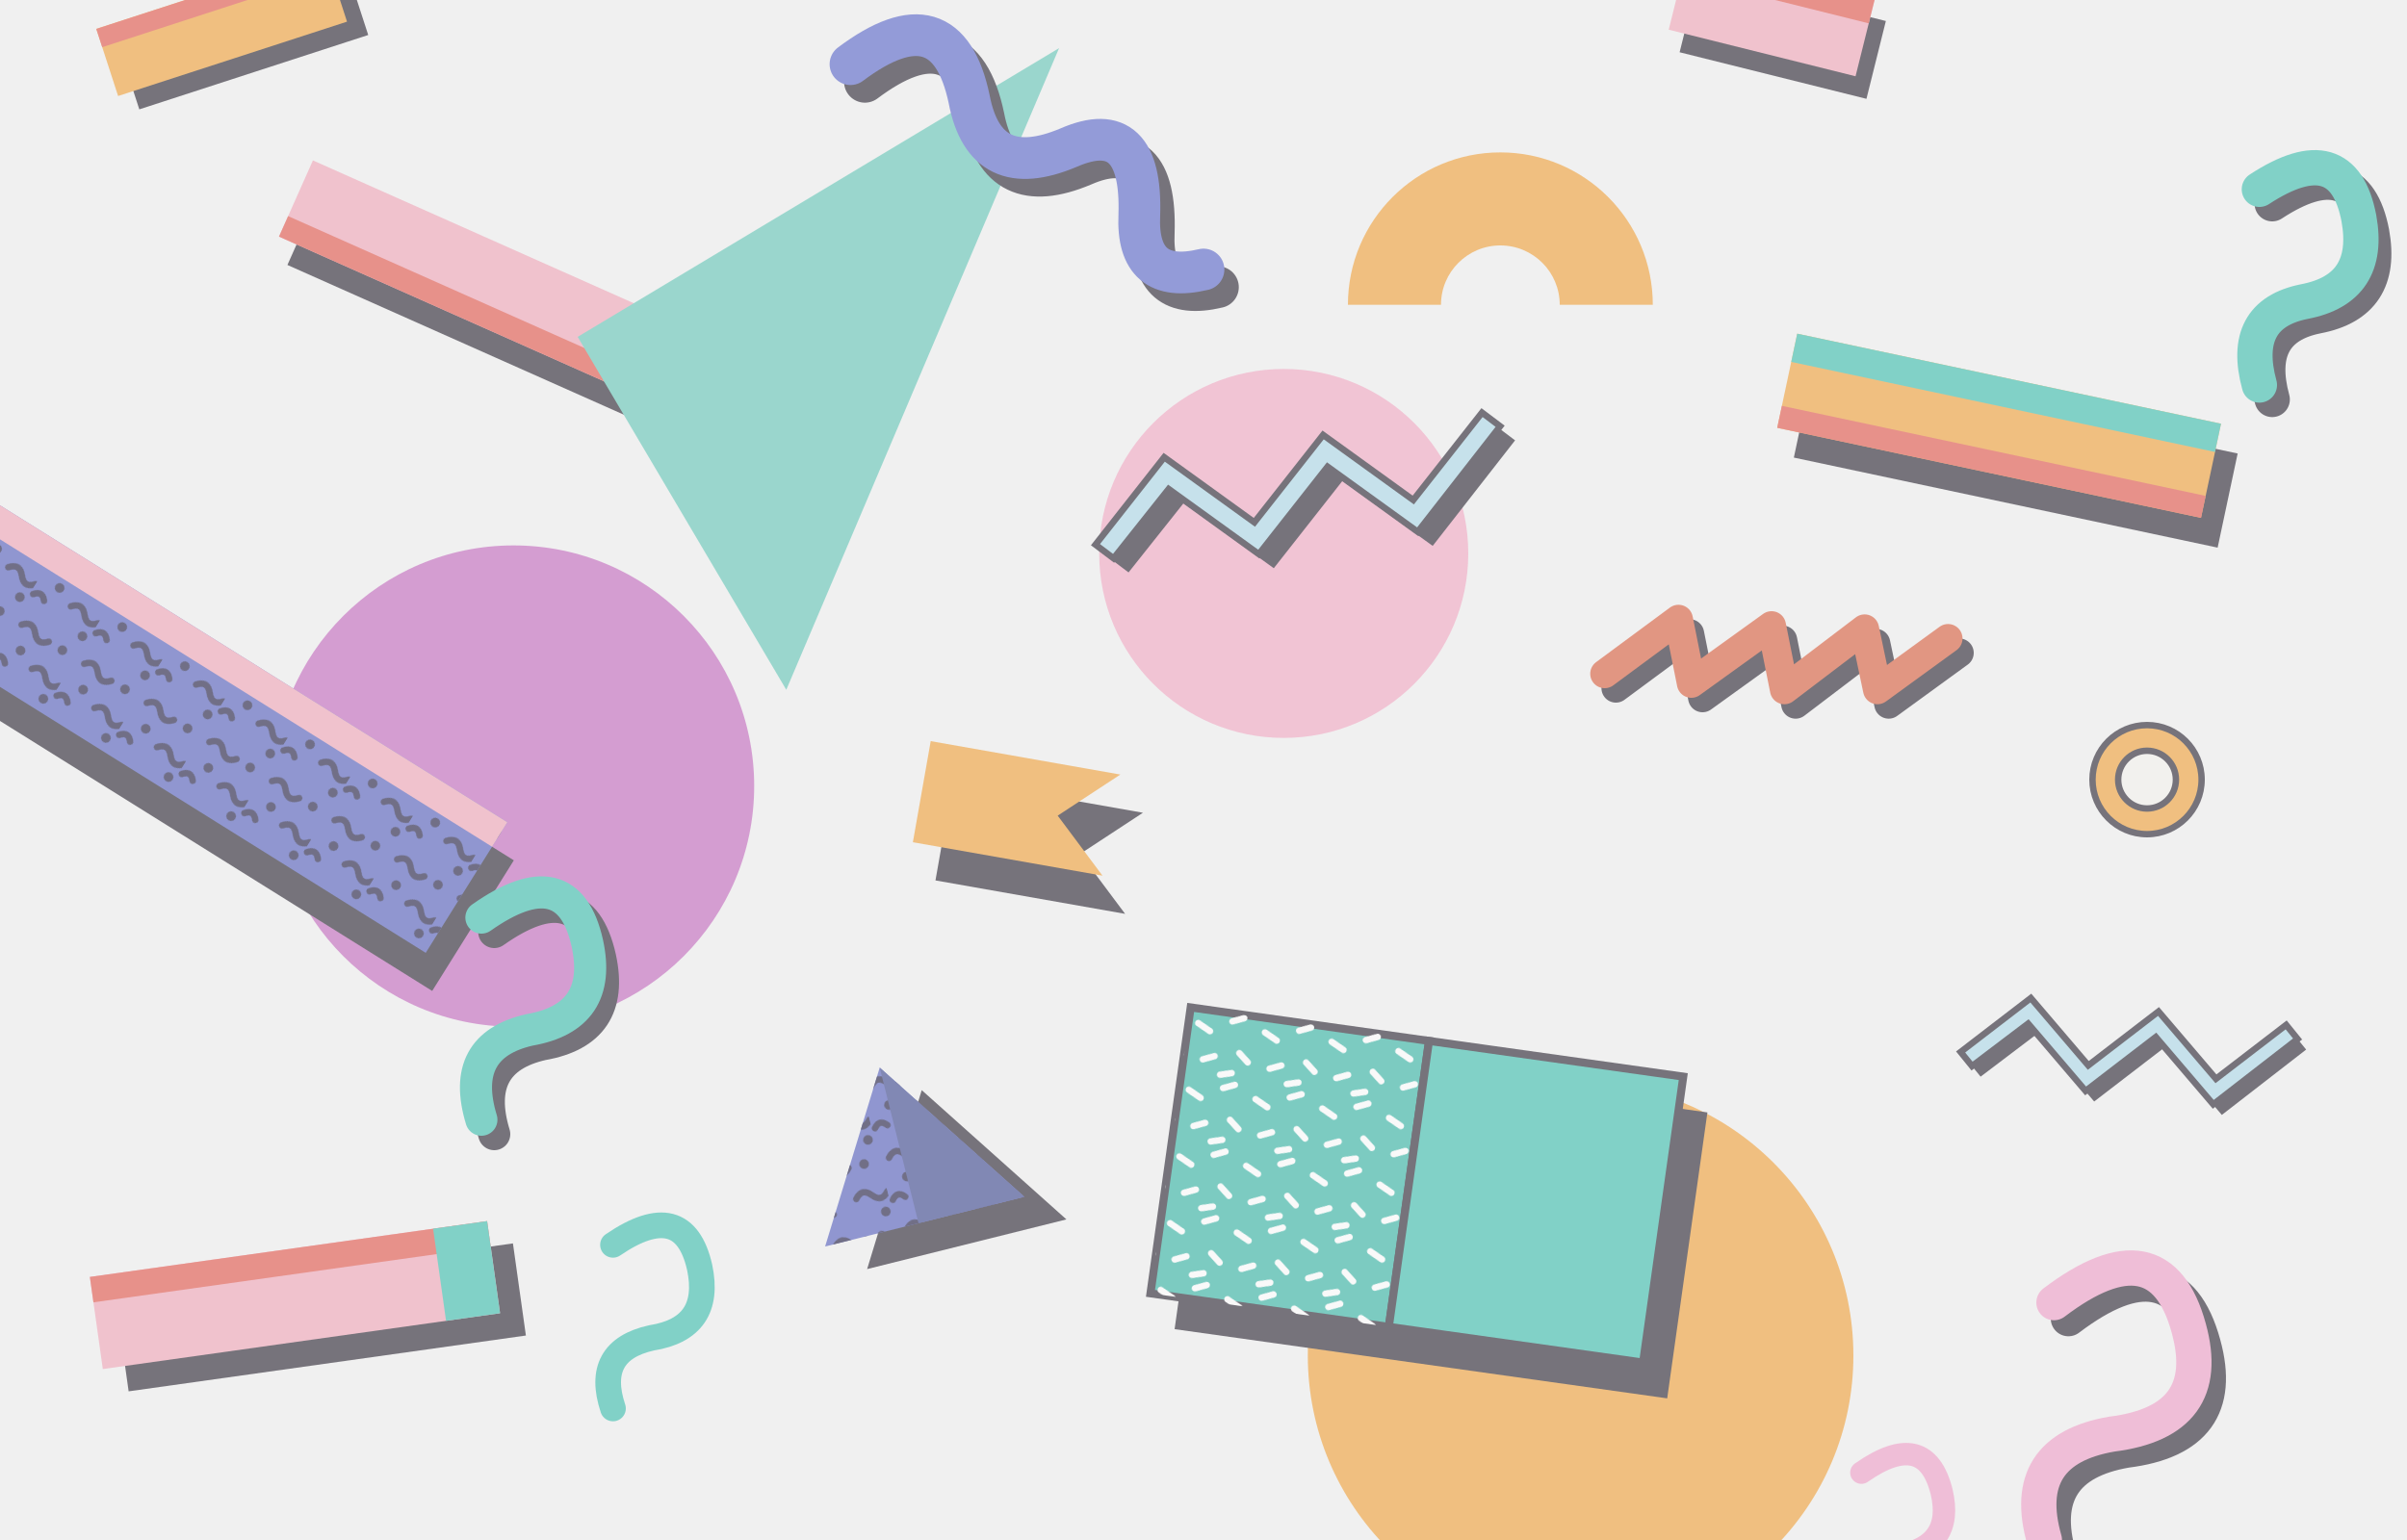
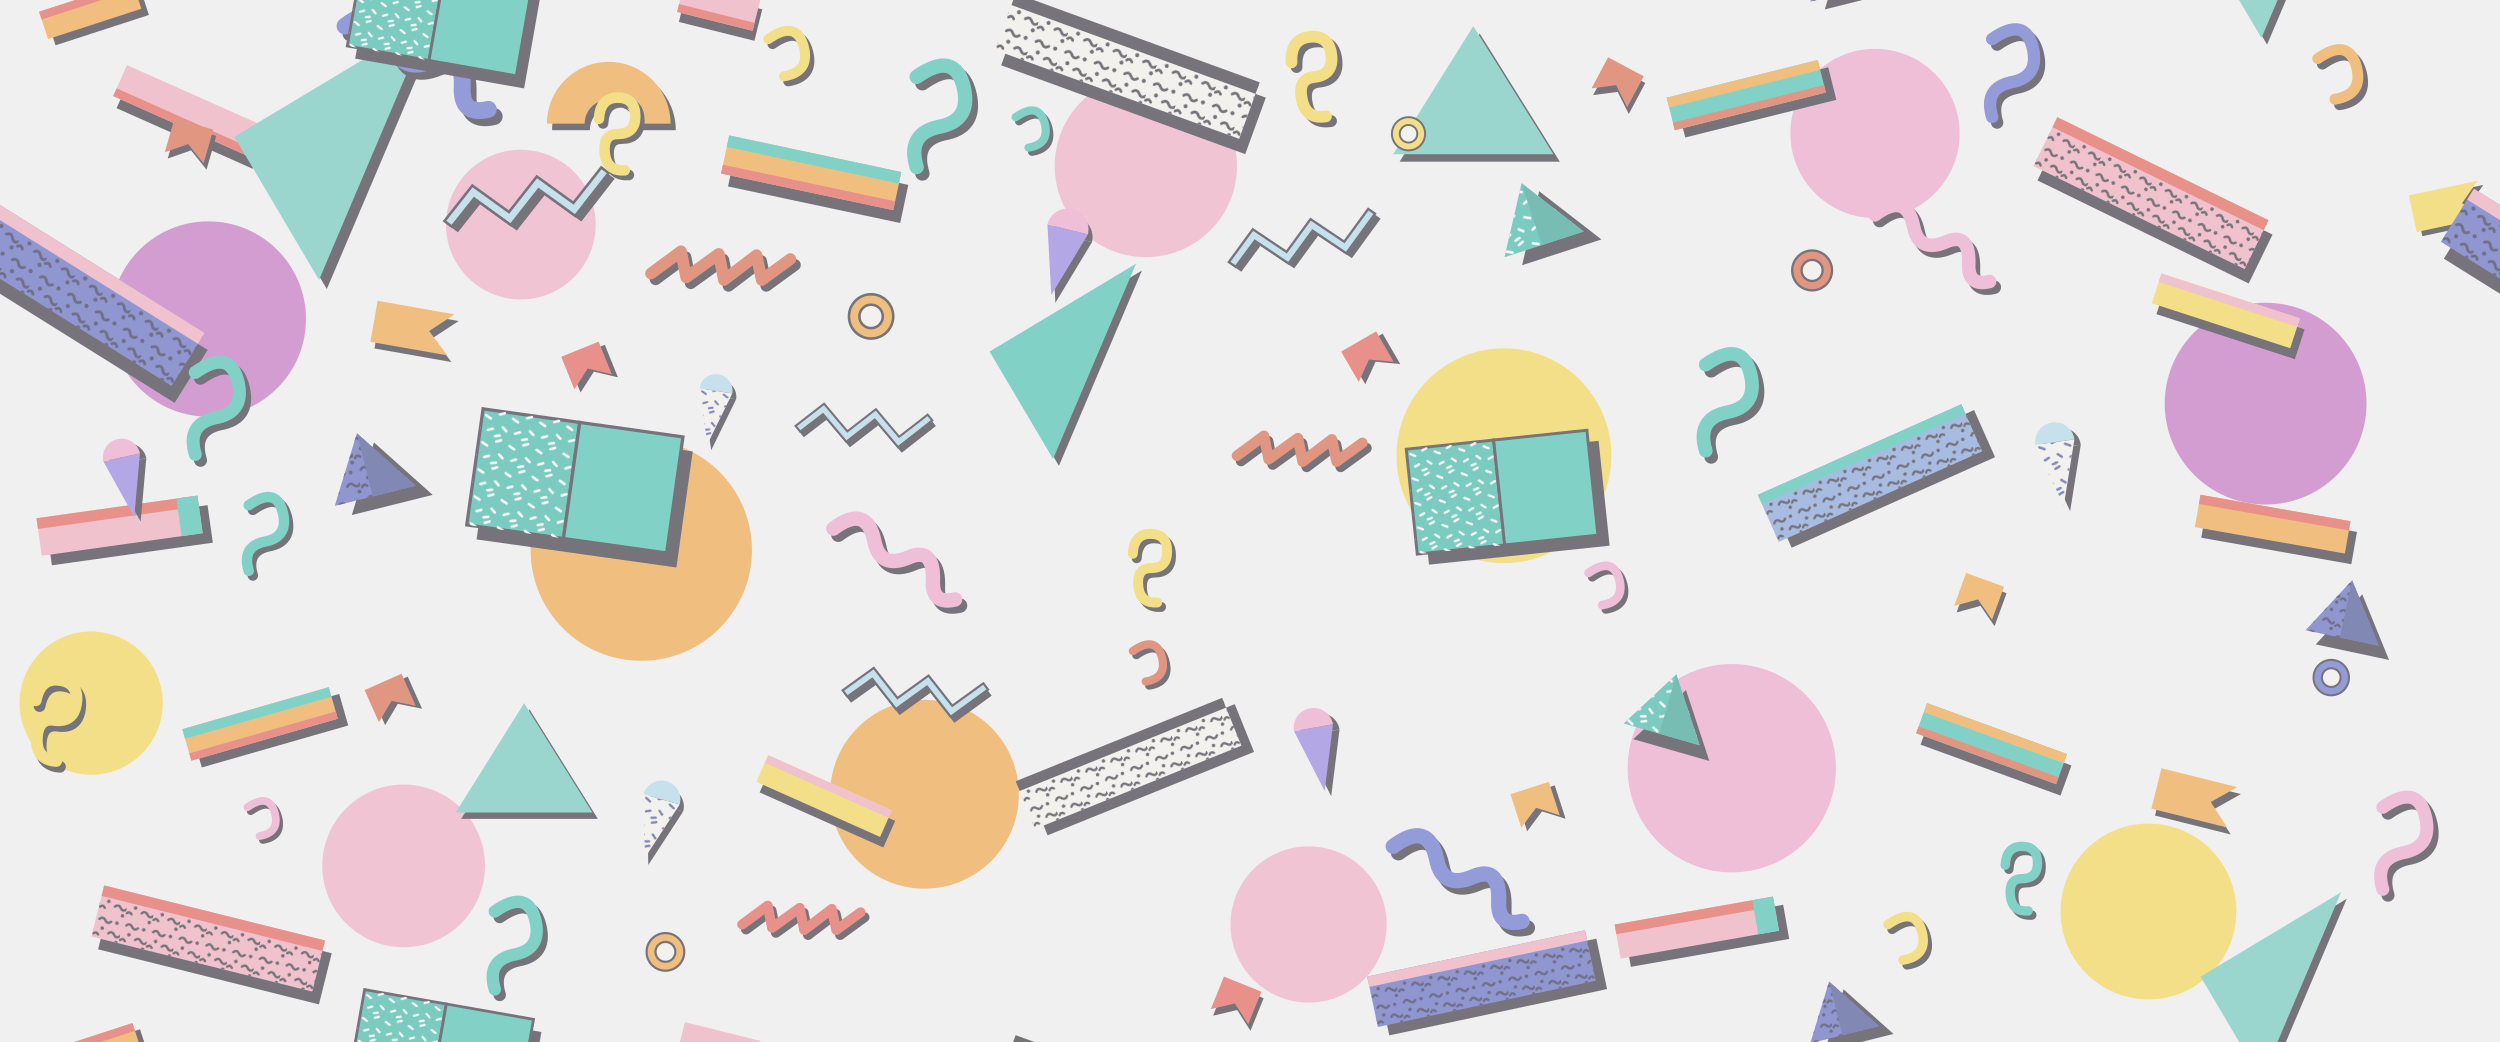
- <svg xmlns="http://www.w3.org/2000/svg" width="1500" height="960" viewBox="0 0 1500 960">
+ <svg xmlns="http://www.w3.org/2000/svg" width="3840" height="1600" viewBox="0 0 3840 1600">
  <defs>
    <pattern id="tz" width="46" height="46" patternUnits="userSpaceOnUse">
      <g fill="none" stroke="#232046" stroke-width="4" stroke-linecap="round">
        <path d="M6 10 q5 -6 10 0 t10 0" />
        <path d="M26 30 q5 -6 10 0 t10 0" />
        <path d="M2 36 q4 -5 8 0" />
      </g>
      <g fill="#232046">
+         <circle cx="36" cy="10" r="3" />
+         <circle cx="14" cy="24" r="3" />
+         <circle cx="42" cy="42" r="3" />
+       </g>
+     </pattern>
+     <pattern id="tzk" width="46" height="46" patternUnits="userSpaceOnUse">
+       <g fill="none" stroke="#2B2733" stroke-width="4" stroke-linecap="round">
+         <path d="M6 10 q5 -6 10 0 t10 0" />
+         <path d="M26 30 q5 -6 10 0 t10 0" />
+         <path d="M2 36 q4 -5 8 0" />
+       </g>
+       <g fill="#2B2733">
        <circle cx="36" cy="10" r="3" />
        <circle cx="14" cy="24" r="3" />
        <circle cx="42" cy="42" r="3" />
      </g>
    </pattern>
    <pattern id="spr" width="42" height="42" patternUnits="userSpaceOnUse">
      <g stroke="#FFFFFF" stroke-width="4" stroke-linecap="round">
        <line x1="6" y1="9" x2="14" y2="13" />
        <line x1="27" y1="5" x2="34" y2="2" />
        <line x1="34" y1="24" x2="40" y2="29" />
        <line x1="12" y1="31" x2="19" y2="28" />
        <line x1="24" y1="39" x2="31" y2="37" />
      </g>
    </pattern>
+     <pattern id="sprd" width="42" height="42" patternUnits="userSpaceOnUse">
+       <g stroke="#3E4890" stroke-width="4" stroke-linecap="round">
+         <line x1="6" y1="9" x2="14" y2="13" />
+         <line x1="27" y1="5" x2="34" y2="2" />
+         <line x1="34" y1="24" x2="40" y2="29" />
+         <line x1="12" y1="31" x2="19" y2="28" />
+         <line x1="24" y1="39" x2="31" y2="37" />
+       </g>
+     </pattern>
+     <g id="sqA">
+       <path d="M0 0 q60 -45 74 22 q10 52 62 30 q46 -20 44 42 q-2 44 40 34" fill="none" stroke="#2B2733" stroke-width="26" stroke-linecap="round" transform="translate(9,11)" />
+       <path d="M0 0 q60 -45 74 22 q10 52 62 30 q46 -20 44 42 q-2 44 40 34" fill="none" stroke="currentColor" stroke-width="26" stroke-linecap="round" />
+     </g>
+     <g id="sqB">
+       <path d="M0 0 q54 -38 66 16 q10 46 -36 54 q-44 10 -30 56" fill="none" stroke="#2B2733" stroke-width="20" stroke-linecap="round" transform="translate(8,9)" />
+       <path d="M0 0 q54 -38 66 16 q10 46 -36 54 q-44 10 -30 56" fill="none" stroke="currentColor" stroke-width="20" stroke-linecap="round" />
+     </g>
+     <g id="sqC">
+       <path d="M0 0 q40 -28 50 12 q8 34 -28 40" fill="none" stroke="#2B2733" stroke-width="14" stroke-linecap="round" transform="translate(6,7)" />
+       <path d="M0 0 q40 -28 50 12 q8 34 -28 40" fill="none" stroke="currentColor" stroke-width="14" stroke-linecap="round" />
+     </g>
+     <g id="sqD">
+       <path d="M0 36 q2 -36 32 -36 q30 0 30 32 q0 30 -30 30 q-26 0 -22 34 q4 30 34 28" fill="none" stroke="#2B2733" stroke-width="18" stroke-linecap="round" transform="translate(7,8)" />
+       <path d="M0 36 q2 -36 32 -36 q30 0 30 32 q0 30 -30 30 q-26 0 -22 34 q4 30 34 28" fill="none" stroke="currentColor" stroke-width="18" stroke-linecap="round" />
+     </g>
+     <g id="scribble">
+       <path d="M0 0 l46 -34 8 40 50 -36 8 40 50 -38 8 38 44 -32" fill="none" stroke="#2B2733" stroke-width="18" stroke-linecap="round" stroke-linejoin="round" transform="translate(7,9)" />
+       <path d="M0 0 l46 -34 8 40 50 -36 8 40 50 -38 8 38 44 -32" fill="none" stroke="currentColor" stroke-width="18" stroke-linecap="round" stroke-linejoin="round" />
+     </g>
+     <g id="triD">
+       <polygon points="0,0 300,-180 130,220" fill="#2B2733" transform="translate(12,14)" />
+       <polygon points="0,0 300,-180 130,220" fill="currentColor" />
+     </g>
+     <g id="triU">
+       <polygon points="150,0 300,240 0,240" fill="#2B2733" transform="translate(12,14)" />
+       <polygon points="150,0 300,240 0,240" fill="currentColor" />
+     </g>
+     <g id="arc">
+       <path d="M0 95 A 95 95 0 0 1 190 95 L 132 95 A 37 37 0 0 0 58 95 Z" fill="#2B2733" transform="translate(8,10)" />
+       <path d="M0 95 A 95 95 0 0 1 190 95 L 132 95 A 37 37 0 0 0 58 95 Z" fill="currentColor" />
+     </g>
+     <g id="flag">
+       <polygon points="0,0 120,0 86,32 120,64 0,64" fill="#2B2733" transform="translate(8,9)" />
+       <polygon points="0,0 120,0 86,32 120,64 0,64" fill="currentColor" />
+     </g>
+     <g id="chev">
+       <polygon points="0,0 62,0 62,54 31,32 0,54" fill="#2B2733" transform="translate(7,8)" />
+       <polygon points="0,0 62,0 62,54 31,32 0,54" fill="currentColor" />
+     </g>
+     <g id="ringO">
+       <circle cx="26" cy="26" r="26" fill="#2B2733" transform="translate(6,7)" />
+       <circle cx="26" cy="26" r="26" fill="#F4F2ED" />
+       <circle cx="26" cy="26" r="26" fill="none" stroke="currentColor" stroke-width="14" />
+       <circle cx="26" cy="26" r="34" fill="none" stroke="#2B2733" stroke-width="4" />
+       <circle cx="26" cy="26" r="18" fill="none" stroke="#2B2733" stroke-width="4" />
+     </g>
+     <g id="zigStrip">
+       <polygon points="8,58 58,10 108,58 158,10 208,58 258,10 268,20 208,78 158,30 108,78 58,30 18,68" fill="#2B2733" />
+       <polygon points="0,48 50,0 100,48 150,0 200,48 250,0 260,10 200,68 150,20 100,68 50,20 10,58" fill="currentColor" stroke="#2B2733" stroke-width="4" />
+     </g>
+     <g id="barGold">
+       <rect x="14" y="16" width="260" height="56" fill="#2B2733" />
+       <rect width="260" height="56" fill="#F0A23C" />
+       <rect width="260" height="16" fill="#E2574C" />
+     </g>
+     <g id="barPink">
+       <rect x="14" y="16" width="260" height="56" fill="#2B2733" />
+       <rect width="260" height="56" fill="#F0A6B8" />
+       <rect y="42" width="260" height="14" fill="#E2574C" />
+     </g>
+     <g id="barBeam">
+       <rect x="14" y="16" width="260" height="56" fill="#2B2733" />
+       <rect width="260" height="56" fill="#F0A23C" />
+       <rect width="260" height="17" fill="#3EBFAF" />
+       <rect y="43" width="260" height="13" fill="#E2574C" />
+     </g>
+     <g id="barCap">
+       <rect x="14" y="16" width="260" height="56" fill="#2B2733" />
+       <rect width="260" height="56" fill="#F0A6B8" />
+       <rect width="260" height="16" fill="#E2574C" />
+       <rect x="226" width="34" height="56" fill="#3EBFAF" />
+     </g>
+     <g id="barTeal">
+       <rect x="14" y="16" width="260" height="56" fill="#2B2733" />
+       <rect width="260" height="56" fill="#3EBFAF" />
+       <rect width="260" height="17" fill="#F0A23C" />
+       <rect y="43" width="260" height="13" fill="#D9603F" />
+     </g>
+     <g id="barYellow">
+       <rect x="14" y="16" width="260" height="56" fill="#2B2733" />
+       <rect width="260" height="56" fill="#F5D547" />
+       <rect width="260" height="16" fill="#F0A6B8" />
+     </g>
+     <g id="slabTz">
+       <rect x="16" y="18" width="380" height="88" fill="#2B2733" />
+       <rect width="380" height="88" fill="#5560BD" />
+       <rect width="380" height="88" fill="url(#tz)" />
+       <rect width="380" height="18" fill="#F0A6B8" />
+     </g>
+     <g id="slabWhite">
+       <rect x="16" y="18" width="380" height="88" fill="#2B2733" />
+       <rect width="380" height="88" fill="#F4F2ED" />
+       <rect width="380" height="88" fill="url(#tzk)" />
+       <rect width="380" height="18" fill="#2B2733" />
+     </g>
+     <g id="slabPink">
+       <rect x="16" y="18" width="380" height="88" fill="#2B2733" />
+       <rect width="380" height="88" fill="#F0A6B8" />
+       <rect width="380" height="88" fill="url(#tzk)" />
+       <rect width="380" height="18" fill="#E2574C" />
+     </g>
+     <g id="slabBlue">
+       <rect x="16" y="18" width="380" height="88" fill="#2B2733" />
+       <rect width="380" height="88" fill="#7C9BD6" />
+       <rect width="380" height="88" fill="url(#tzk)" />
+       <rect width="380" height="18" fill="#3EBFAF" />
+     </g>
+     <g id="prismTz">
+       <polygon points="72,10 140,110 12,110" fill="#2B2733" transform="translate(10,10)" />
+       <polygon points="60,0 128,100 0,100" fill="#5560BD" />
+       <polygon points="60,0 128,100 0,100" fill="url(#tz)" />
+       <polygon points="60,0 128,100 60,100" fill="#3E4890" />
+     </g>
+     <g id="prismSpr">
+       <polygon points="72,10 140,110 12,110" fill="#2B2733" transform="translate(10,10)" />
+       <polygon points="60,0 128,100 0,100" fill="#35B5A5" />
+       <polygon points="60,0 128,100 0,100" fill="url(#spr)" />
+       <polygon points="60,0 128,100 60,100" fill="#2E9E90" />
+     </g>
+     <g id="cone">
+       <g transform="translate(9,10)">
+         <path d="M0 46 L64 46 L32 150 Z" fill="#2B2733" />
+         <path d="M0 46 A 32 32 0 0 1 64 46 Z" fill="#2B2733" />
+       </g>
+       <path d="M0 46 L64 46 L32 150 Z" fill="#8E7BE0" />
+       <path d="M0 46 A 32 32 0 0 1 64 46 Z" fill="#EFA0C8" />
+     </g>
+     <g id="conePale">
+       <g transform="translate(9,10)">
+         <path d="M0 46 L64 46 L32 150 Z" fill="#2B2733" />
+         <path d="M0 46 A 32 32 0 0 1 64 46 Z" fill="#2B2733" />
+       </g>
+       <path d="M0 46 L64 46 L32 150 Z" fill="#F4F2ED" />
+       <path d="M0 46 L64 46 L32 150 Z" fill="url(#sprd)" />
+       <path d="M0 46 A 32 32 0 0 1 64 46 Z" fill="#ACD9E8" />
+     </g>
+     <g id="book">
+       <rect x="18" y="20" width="310" height="180" fill="#2B2733" />
+       <rect width="150" height="180" fill="#35B5A5" stroke="#2B2733" stroke-width="5" />
+       <rect width="150" height="180" fill="url(#spr)" />
+       <rect x="150" width="160" height="180" fill="#3EBFAF" stroke="#2B2733" stroke-width="5" />
+     </g>
  </defs>
  <g opacity="0.62">
    <circle cx="320" cy="490" r="150" fill="#C36BBE" />
    <circle cx="800" cy="345" r="115" fill="#F2A9C4" />
    <circle cx="985" cy="845" r="170" fill="#F0A23C" />
-     <g transform="translate(60,18) rotate(-18)">
-       <rect x="10" y="12" width="150" height="44" fill="#2B2733" />
-       <rect x="0" y="0" width="150" height="44" fill="#F0A23C" />
-       <rect x="0" y="0" width="150" height="12" fill="#E2574C" />
-     </g>
-     <g transform="translate(195,100) rotate(24)">
-       <rect x="12" y="14" width="230" height="52" fill="#2B2733" />
-       <rect x="0" y="0" width="230" height="52" fill="#F0A6B8" />
-       <rect x="0" y="38" width="230" height="14" fill="#E2574C" />
-     </g>
-     <polygon points="360,210 660,30 490,430" fill="#66C7B8" />
-     <path d="M530 40 q60 -45 74 22 q10 52 62 30 q46 -20 44 42 q-2 44 40 34" fill="none" stroke="#2B2733" stroke-width="26" stroke-linecap="round" transform="translate(9,11)" />
-     <path d="M530 40 q60 -45 74 22 q10 52 62 30 q46 -20 44 42 q-2 44 40 34" fill="none" stroke="#5B67C9" stroke-width="26" stroke-linecap="round" />
-     <path d="M840 190 A 95 95 0 0 1 1030 190 L 972 190 A 37 37 0 0 0 898 190 Z" fill="#F0A23C" />
-     <g transform="translate(1052,-30) rotate(14)">
-       <rect x="10" y="12" width="120" height="50" fill="#2B2733" />
-       <rect x="0" y="0" width="120" height="50" fill="#F0A6B8" />
-       <rect x="0" y="0" width="120" height="16" fill="#E2574C" />
-     </g>
-     <path d="M1408 118 q52 -34 62 18 q8 44 -34 52 q-40 8 -28 52" fill="none" stroke="#2B2733" stroke-width="22" stroke-linecap="round" transform="translate(8,9)" />
-     <path d="M1408 118 q52 -34 62 18 q8 44 -34 52 q-40 8 -28 52" fill="none" stroke="#3EBFAF" stroke-width="22" stroke-linecap="round" />
-     <g transform="translate(1120,208) rotate(12)">
-       <rect x="14" y="16" width="270" height="60" fill="#2B2733" />
-       <rect x="0" y="0" width="270" height="60" fill="#F0A23C" />
-       <rect x="0" y="0" width="270" height="18" fill="#3EBFAF" />
-       <rect x="0" y="46" width="270" height="14" fill="#E2574C" />
-     </g>
-     <g transform="translate(-40,290) rotate(32)">
-       <rect x="16" y="18" width="420" height="96" fill="#2B2733" />
-       <rect x="0" y="0" width="420" height="96" fill="#5560BD" />
-       <rect x="0" y="0" width="420" height="96" fill="url(#tz)" />
-       <rect x="0" y="0" width="420" height="18" fill="#F0A6B8" />
-     </g>
-     <g transform="translate(676,292) rotate(-8)">
-       <polygon points="8,58 58,10 108,58 158,10 208,58 258,10 268,20 208,78 158,30 108,78 58,30 18,68" fill="#2B2733" />
-       <polygon points="0,48 50,0 100,48 150,0 200,48 250,0 260,10 200,68 150,20 100,68 50,20 10,58" fill="#ACD9E8" stroke="#2B2733" stroke-width="4" />
-     </g>
-     <path d="M1000 420 l46 -34 8 40 50 -36 8 40 50 -38 8 38 44 -32" fill="none" stroke="#2B2733" stroke-width="18" stroke-linecap="round" stroke-linejoin="round" transform="translate(7,9)" />
-     <path d="M1000 420 l46 -34 8 40 50 -36 8 40 50 -38 8 38 44 -32" fill="none" stroke="#D9603F" stroke-width="18" stroke-linecap="round" stroke-linejoin="round" />
-     <circle cx="1338" cy="486" r="26" fill="#F4F2ED" />
-     <circle cx="1338" cy="486" r="26" fill="none" stroke="#F0A23C" stroke-width="14" />
-     <circle cx="1338" cy="486" r="34" fill="none" stroke="#2B2733" stroke-width="4" />
-     <circle cx="1338" cy="486" r="18" fill="none" stroke="#2B2733" stroke-width="4" />
-     <g transform="translate(580,462) rotate(10)">
-       <polygon points="10,12 130,12 96,44 130,76 10,76" fill="#2B2733" transform="translate(8,9)" />
-       <polygon points="0,0 120,0 86,32 120,64 0,64" fill="#F0A23C" />
-     </g>
-     <path d="M300 572 q54 -38 66 16 q10 46 -36 54 q-44 10 -30 56" fill="none" stroke="#2B2733" stroke-width="20" stroke-linecap="round" transform="translate(8,9)" />
-     <path d="M300 572 q54 -38 66 16 q10 46 -36 54 q-44 10 -30 56" fill="none" stroke="#3EBFAF" stroke-width="20" stroke-linecap="round" />
-     <g transform="translate(490,680) rotate(-14)">
-       <polygon points="72,10 140,110 12,110" fill="#2B2733" transform="translate(10,10)" />
-       <polygon points="60,0 128,100 0,100" fill="#5560BD" />
-       <polygon points="60,0 128,100 0,100" fill="url(#tz)" />
-       <polygon points="60,0 128,100 60,100" fill="#3E4890" />
-     </g>
-     <g transform="translate(742,628) rotate(8)">
-       <rect x="18" y="20" width="310" height="180" fill="#2B2733" />
-       <rect x="0" y="0" width="150" height="180" fill="#35B5A5" stroke="#2B2733" stroke-width="5" />
-       <rect x="0" y="0" width="150" height="180" fill="url(#spr)" />
-       <rect x="150" y="0" width="160" height="180" fill="#3EBFAF" stroke="#2B2733" stroke-width="5" />
-     </g>
-     <g transform="translate(56,796) rotate(-8)">
-       <rect x="14" y="16" width="250" height="58" fill="#2B2733" />
-       <rect x="0" y="0" width="250" height="58" fill="#F0A6B8" />
-       <rect x="0" y="0" width="250" height="16" fill="#E2574C" />
-       <rect x="216" y="0" width="34" height="58" fill="#3EBFAF" />
-     </g>
-     <path d="M382 776 q44 -30 54 14 q8 38 -30 44 q-36 8 -24 44" fill="none" stroke="#3EBFAF" stroke-width="16" stroke-linecap="round" />
-     <g transform="translate(1226,616) rotate(6)">
-       <polygon points="6,46 46,8 86,46 126,8 166,46 206,8 214,16 166,62 126,24 86,62 46,24 14,54" fill="#2B2733" />
-       <polygon points="0,40 40,2 80,40 120,2 160,40 200,2 208,10 160,56 120,18 80,56 40,18 8,48" fill="#ACD9E8" stroke="#2B2733" stroke-width="4" />
-     </g>
-     <path d="M1280 812 q66 -50 84 16 q16 58 -48 66 q-58 10 -42 66" fill="none" stroke="#2B2733" stroke-width="22" stroke-linecap="round" transform="translate(9,10)" />
-     <path d="M1280 812 q66 -50 84 16 q16 58 -48 66 q-58 10 -42 66" fill="none" stroke="#EFA0C8" stroke-width="22" stroke-linecap="round" />
-     <path d="M1160 918 q40 -28 50 12 q8 34 -28 40" fill="none" stroke="#EFA0C8" stroke-width="14" stroke-linecap="round" />
+     <circle cx="1760" cy="255" r="140" fill="#F2A9C4" />
+     <circle cx="2310" cy="700" r="165" fill="#F5D547" />
+     <circle cx="2880" cy="205" r="130" fill="#EFA0C8" />
+     <circle cx="3480" cy="620" r="155" fill="#C36BBE" />
+     <circle cx="140" cy="1080" r="110" fill="#F5D547" />
+     <circle cx="620" cy="1330" r="125" fill="#F2A9C4" />
+     <circle cx="1420" cy="1220" r="145" fill="#F0A23C" />
+     <circle cx="2010" cy="1420" r="120" fill="#F2A9C4" />
+     <circle cx="2660" cy="1180" r="160" fill="#EFA0C8" />
+     <circle cx="3300" cy="1400" r="135" fill="#F5D547" />
+     <use href="#barGold" transform="translate(60,18) rotate(-18) scale(0.58,0.79)" />
+     <use href="#barPink" transform="translate(195,100) rotate(24) scale(0.88,0.93)" />
+     <use href="#triD" transform="translate(360,210)" color="#66C7B8" />
+     <use href="#sqA" transform="translate(530,40)" color="#5B67C9" />
+     <use href="#arc" transform="translate(840,95)" color="#F0A23C" />
+     <use href="#barPink" transform="translate(1052,-30) rotate(14) scale(0.46,0.89)" />
+     <use href="#sqB" transform="translate(1408,118) scale(1.1)" color="#3EBFAF" />
+     <use href="#barBeam" transform="translate(1120,208) rotate(12) scale(1.04,1.07)" />
+     <use href="#slabTz" transform="translate(-40,290) rotate(32) scale(1.1,1.09)" />
+     <use href="#zigStrip" transform="translate(676,292) rotate(-8)" color="#ACD9E8" />
+     <use href="#scribble" transform="translate(1000,420)" color="#D9603F" />
+     <use href="#ringO" transform="translate(1312,460)" color="#F0A23C" />
+     <use href="#flag" transform="translate(580,462) rotate(10)" color="#F0A23C" />
+     <use href="#sqB" transform="translate(300,572)" color="#3EBFAF" />
+     <use href="#prismTz" transform="translate(490,680) rotate(-14)" />
+     <use href="#book" transform="translate(742,628) rotate(8)" />
+     <use href="#barCap" transform="translate(56,796) rotate(-8) scale(0.96,1.04)" />
+     <use href="#sqB" transform="translate(382,776) scale(0.8)" color="#3EBFAF" />
+     <use href="#zigStrip" transform="translate(1226,616) rotate(6) scale(0.8)" color="#ACD9E8" />
+     <use href="#sqA" transform="translate(1280,812) scale(0.85)" color="#EFA0C8" />
+     <use href="#chev" transform="translate(268,182) rotate(16)" color="#D9603F" />
+     <use href="#sqD" transform="translate(920,150) scale(0.9)" color="#F5D547" />
+     <use href="#sqC" transform="translate(1180,60) scale(1.1)" color="#F5D547" />
+     <use href="#cone" transform="translate(150,668) rotate(-12) scale(0.9)" />
+     <use href="#conePale" transform="translate(1080,560) rotate(9) scale(0.8)" />
+     <use href="#chev" transform="translate(862,548) rotate(-22)" color="#E2574C" />
+     <use href="#slabWhite" transform="translate(1560,-10) rotate(20) scale(1.05)" />
+     <use href="#sqC" transform="translate(1560,180) scale(0.9)" color="#3EBFAF" />
+     <use href="#sqD" transform="translate(1980,60) rotate(-6)" color="#F5D547" />
+     <use href="#triU" transform="translate(2140,40) scale(0.82)" color="#66C7B8" />
+     <use href="#ringO" transform="translate(2144,186) scale(0.75)" color="#F5D547" />
+     <use href="#chev" transform="translate(2470,88) rotate(28)" color="#D9603F" />
+     <use href="#barTeal" transform="translate(2560,150) rotate(-14) scale(0.92)" />
+     <use href="#sqB" transform="translate(3060,60) scale(0.95)" color="#5B67C9" />
+     <use href="#slabPink" transform="translate(3160,180) rotate(26) scale(0.95)" />
+     <use href="#sqC" transform="translate(3560,90) scale(1.2)" color="#F0A23C" />
+     <use href="#cone" transform="translate(1620,300) rotate(14)" />
+     <use href="#zigStrip" transform="translate(1880,360) rotate(-10) scale(0.9)" color="#ACD9E8" />
+     <use href="#prismSpr" transform="translate(2280,300) rotate(-18)" />
+     <use href="#ringO" transform="translate(2760,392) scale(0.9)" color="#D9603F" />
+     <use href="#sqA" transform="translate(2880,330) scale(0.8)" color="#EFA0C8" />
+     <use href="#barYellow" transform="translate(3320,420) rotate(18) scale(0.86)" />
+     <use href="#flag" transform="translate(3700,300) rotate(-12) scale(0.9)" color="#F5D547" />
+     <use href="#triD" transform="translate(1520,540) scale(0.75)" color="#3EBFAF" />
+     <use href="#chev" transform="translate(2060,540) rotate(-30)" color="#E2574C" />
+     <use href="#sqB" transform="translate(2620,560) scale(1.05)" color="#3EBFAF" />
+     <use href="#conePale" transform="translate(3120,640) rotate(-8) scale(0.95)" />
+     <use href="#scribble" transform="translate(1900,700) scale(0.9)" color="#D9603F" />
+     <use href="#book" transform="translate(2160,690) rotate(-6) scale(0.9)" />
+     <use href="#slabBlue" transform="translate(2700,760) rotate(-24) scale(0.9)" />
+     <use href="#barGold" transform="translate(3380,760) rotate(10) scale(0.9)" />
+     <use href="#sqD" transform="translate(1740,820) scale(0.85)" color="#F5D547" />
+     <use href="#sqC" transform="translate(2440,880) scale(0.95)" color="#EFA0C8" />
+     <use href="#chev" transform="translate(3020,880) rotate(20)" color="#F0A23C" />
+     <use href="#prismTz" transform="translate(3560,880) rotate(12) scale(0.9)" />
+     <use href="#sqD" transform="translate(60,1040) rotate(8)" color="#F5D547" />
+     <use href="#barBeam" transform="translate(280,1120) rotate(-16) scale(0.9)" />
+     <use href="#chev" transform="translate(560,1060) rotate(-24)" color="#D9603F" />
+     <use href="#triU" transform="translate(700,1080) scale(0.7)" color="#66C7B8" />
+     <use href="#sqC" transform="translate(1740,1000) scale(0.9)" color="#D9603F" />
+     <use href="#zigStrip" transform="translate(1300,1020) rotate(8) scale(0.85)" color="#ACD9E8" />
+     <use href="#prismSpr" transform="translate(2520,1020) rotate(16) scale(0.95)" />
+     <use href="#barTeal" transform="translate(2960,1080) rotate(20) scale(0.88)" />
+     <use href="#ringO" transform="translate(3560,1020) scale(0.8)" color="#5B67C9" />
+     <use href="#cone" transform="translate(1980,1080) rotate(-10) scale(0.95)" />
+     <use href="#barYellow" transform="translate(1180,1160) rotate(24) scale(0.8)" />
+     <use href="#conePale" transform="translate(1000,1180) rotate(16) scale(0.9)" />
+     <use href="#slabWhite" transform="translate(1560,1200) rotate(-22) scale(0.9)" />
+     <use href="#chev" transform="translate(2320,1220) rotate(-18)" color="#F0A23C" />
+     <use href="#flag" transform="translate(3320,1180) rotate(14)" color="#F0A23C" />
+     <use href="#sqC" transform="translate(380,1240) scale(0.85)" color="#EFA0C8" />
+     <use href="#sqB" transform="translate(3660,1240) scale(1.0)" color="#EFA0C8" />
+     <use href="#sqD" transform="translate(3080,1300) scale(0.8)" color="#3EBFAF" />
+     <use href="#sqA" transform="translate(2140,1300) scale(0.9)" color="#5B67C9" />
+     <use href="#slabPink" transform="translate(160,1360) rotate(14) scale(0.92)" />
+     <use href="#sqB" transform="translate(760,1400) scale(0.95)" color="#3EBFAF" />
+     <use href="#scribble" transform="translate(1140,1420) scale(0.85)" color="#E2574C" />
+     <use href="#ringO" transform="translate(1000,1440) scale(0.85)" color="#F0A23C" />
+     <use href="#barCap" transform="translate(2480,1420) rotate(-10) scale(0.95)" />
+     <use href="#sqC" transform="translate(2900,1420) scale(1.05)" color="#F5D547" />
+     <use href="#chev" transform="translate(1880,1500) rotate(22)" color="#E2574C" />
+     <use href="#slabTz" transform="translate(2100,1500) rotate(-12) scale(0.9)" />
+     <use href="#prismTz" transform="translate(2760,1520) rotate(-14) scale(0.85)" />
+     <use href="#book" transform="translate(560,1520) rotate(10) scale(0.85)" />
+     <use href="#triD" transform="translate(3380,1500) scale(0.72)" color="#66C7B8" />
+     <use href="#slabTz" transform="translate(3800,290) rotate(32) scale(1.1,1.09)" />
+     <use href="#sqC" transform="translate(-280,90) scale(1.2)" color="#F0A23C" />
+     <use href="#flag" transform="translate(-140,300) rotate(-12) scale(0.9)" color="#F5D547" />
+     <use href="#prismTz" transform="translate(-280,880) rotate(12) scale(0.9)" />
+     <use href="#sqB" transform="translate(-180,1240) scale(1.0)" color="#EFA0C8" />
+     <use href="#triD" transform="translate(-460,1500) scale(0.72)" color="#66C7B8" />
+     <use href="#barGold" transform="translate(60,1618) rotate(-18) scale(0.58,0.79)" />
+     <use href="#barPink" transform="translate(1052,1570) rotate(14) scale(0.46,0.89)" />
+     <use href="#slabWhite" transform="translate(1560,1590) rotate(20) scale(1.05)" />
+     <use href="#book" transform="translate(560,-80) rotate(10) scale(0.85)" />
+     <use href="#chev" transform="translate(1880,-100) rotate(22)" color="#E2574C" />
+     <use href="#slabTz" transform="translate(2100,-100) rotate(-12) scale(0.9)" />
+     <use href="#barCap" transform="translate(2480,-180) rotate(-10) scale(0.95)" />
+     <use href="#prismTz" transform="translate(2760,-80) rotate(-14) scale(0.85)" />
+     <use href="#triD" transform="translate(3380,-100) scale(0.72)" color="#66C7B8" />
+     <circle cx="3980" cy="1080" r="110" fill="#F5D547" />
+     <circle cx="-360" cy="620" r="155" fill="#C36BBE" />
+     <circle cx="3300" cy="-200" r="135" fill="#F5D547" />
+     <circle cx="2010" cy="-180" r="120" fill="#F2A9C4" />
+     <circle cx="1760" cy="1855" r="140" fill="#F2A9C4" />
+     <circle cx="2880" cy="1805" r="130" fill="#EFA0C8" />
  </g>
</svg>
